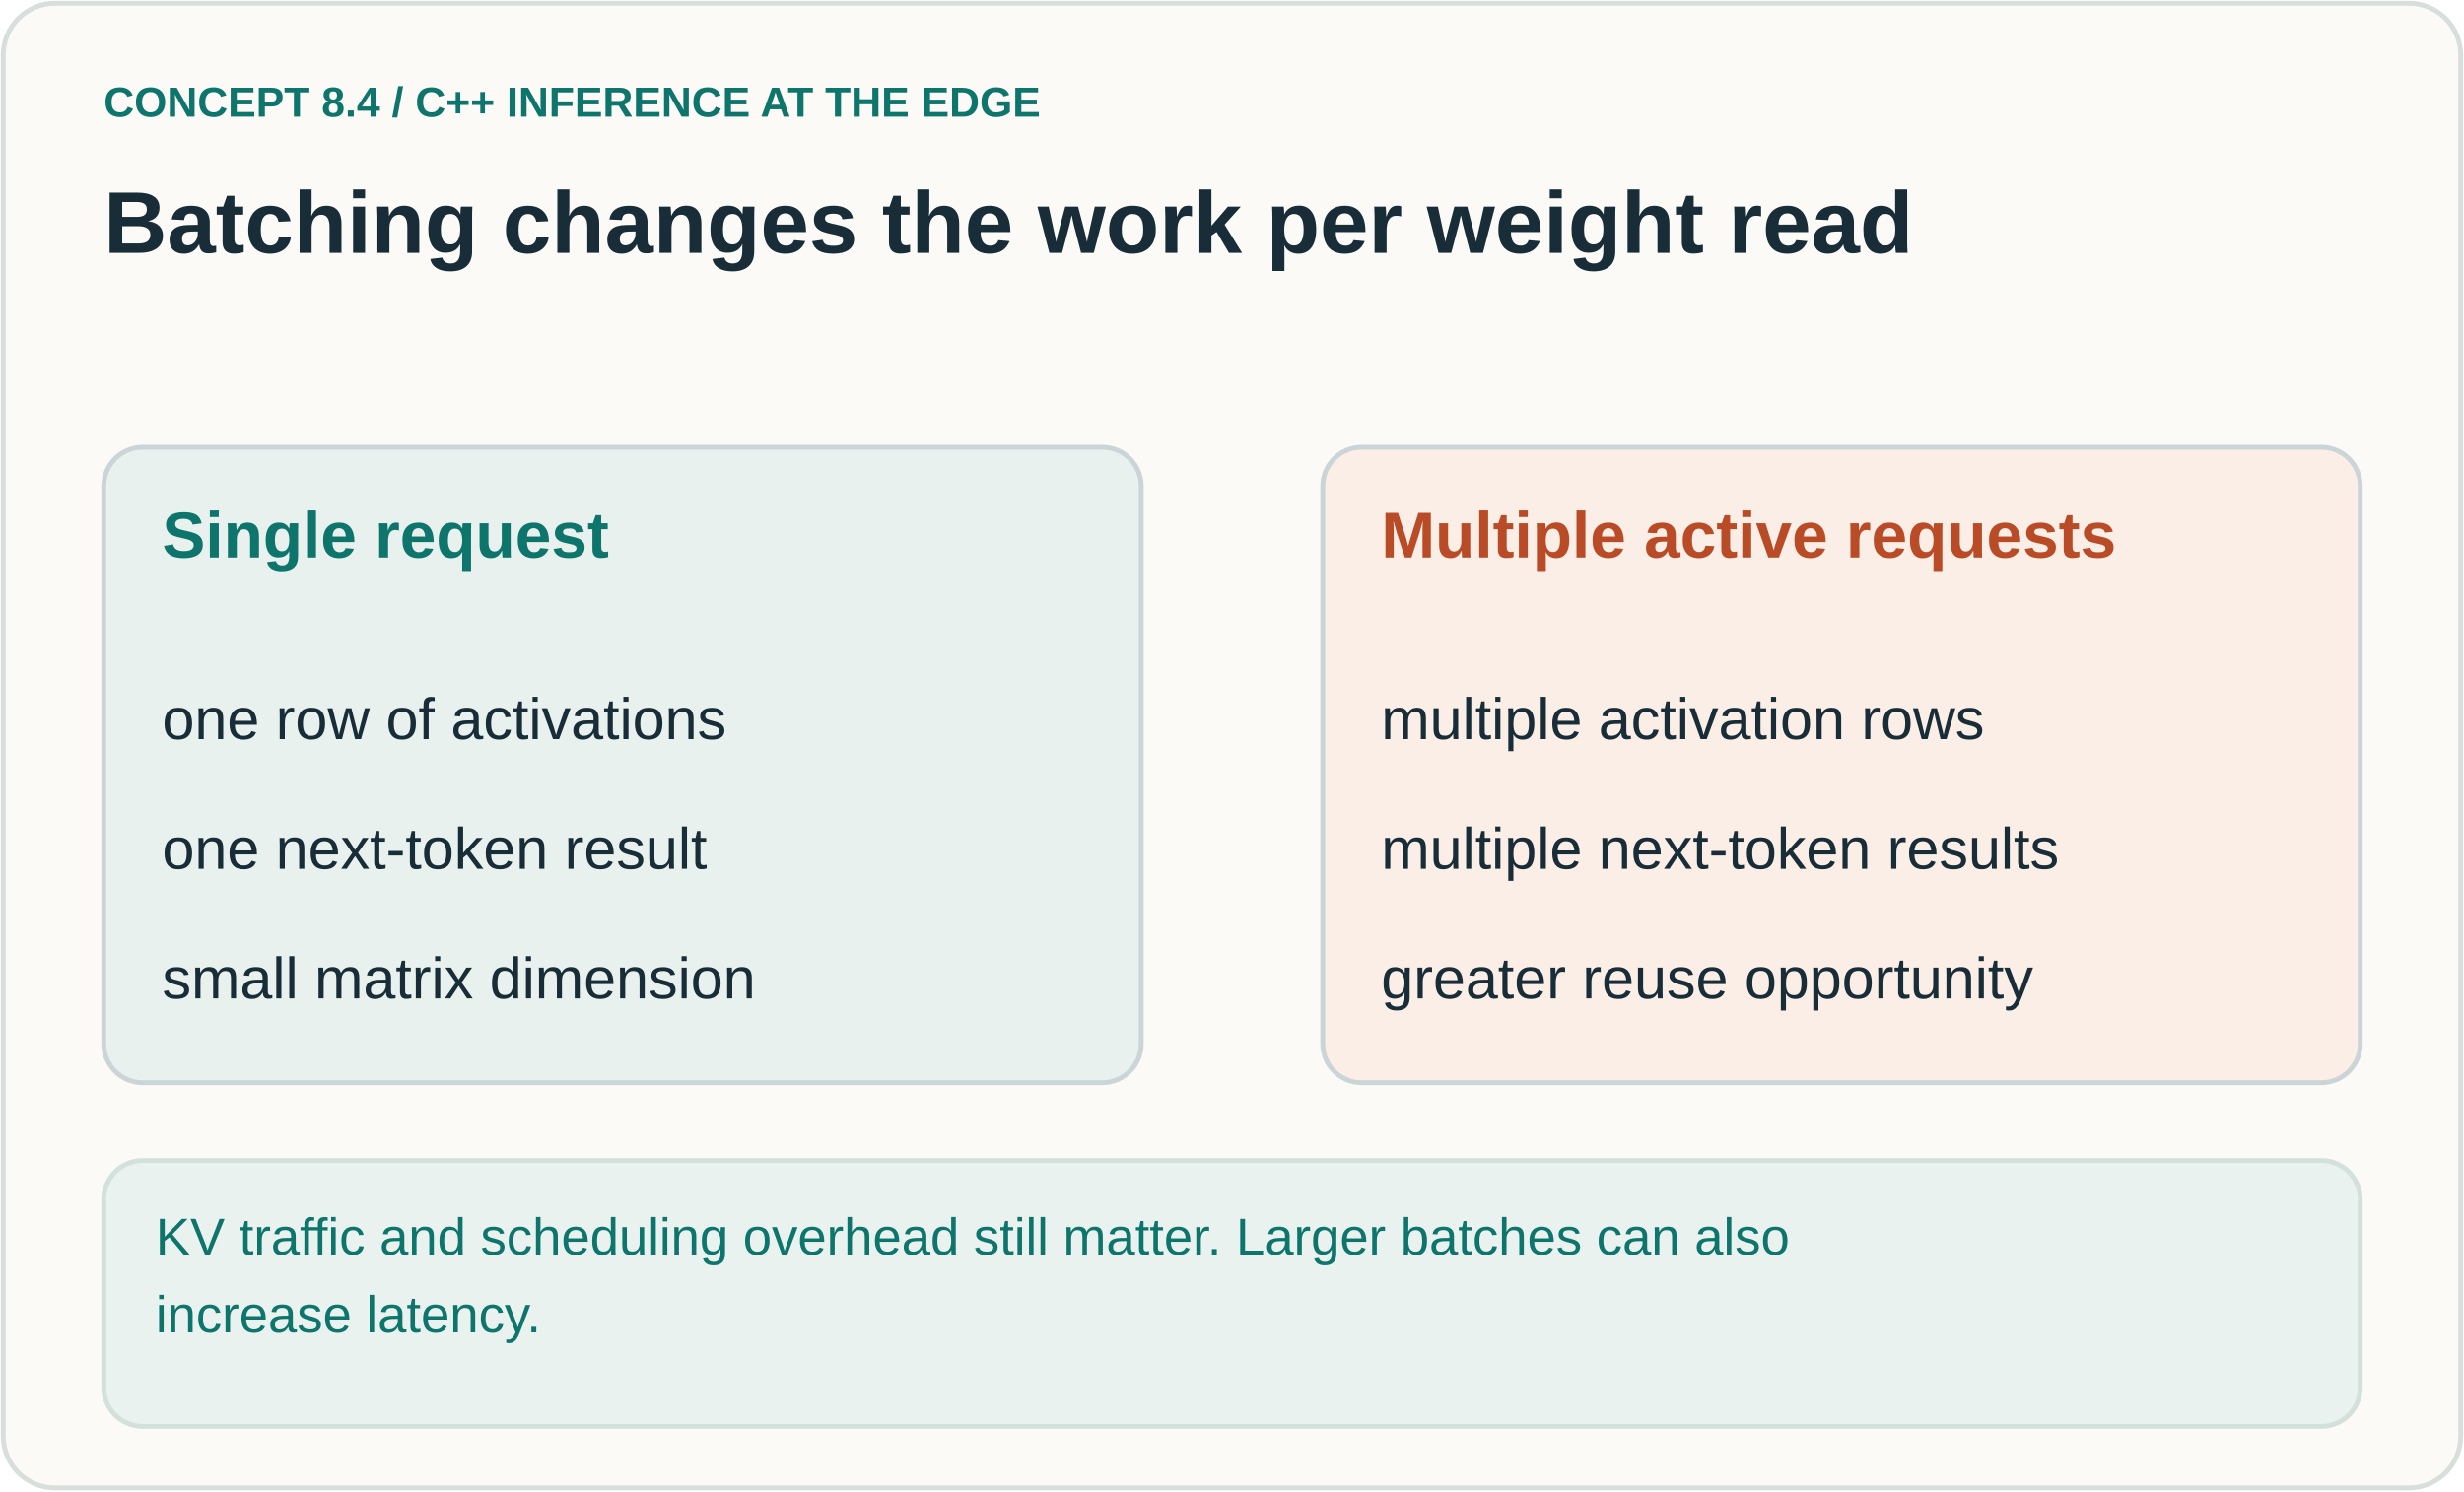
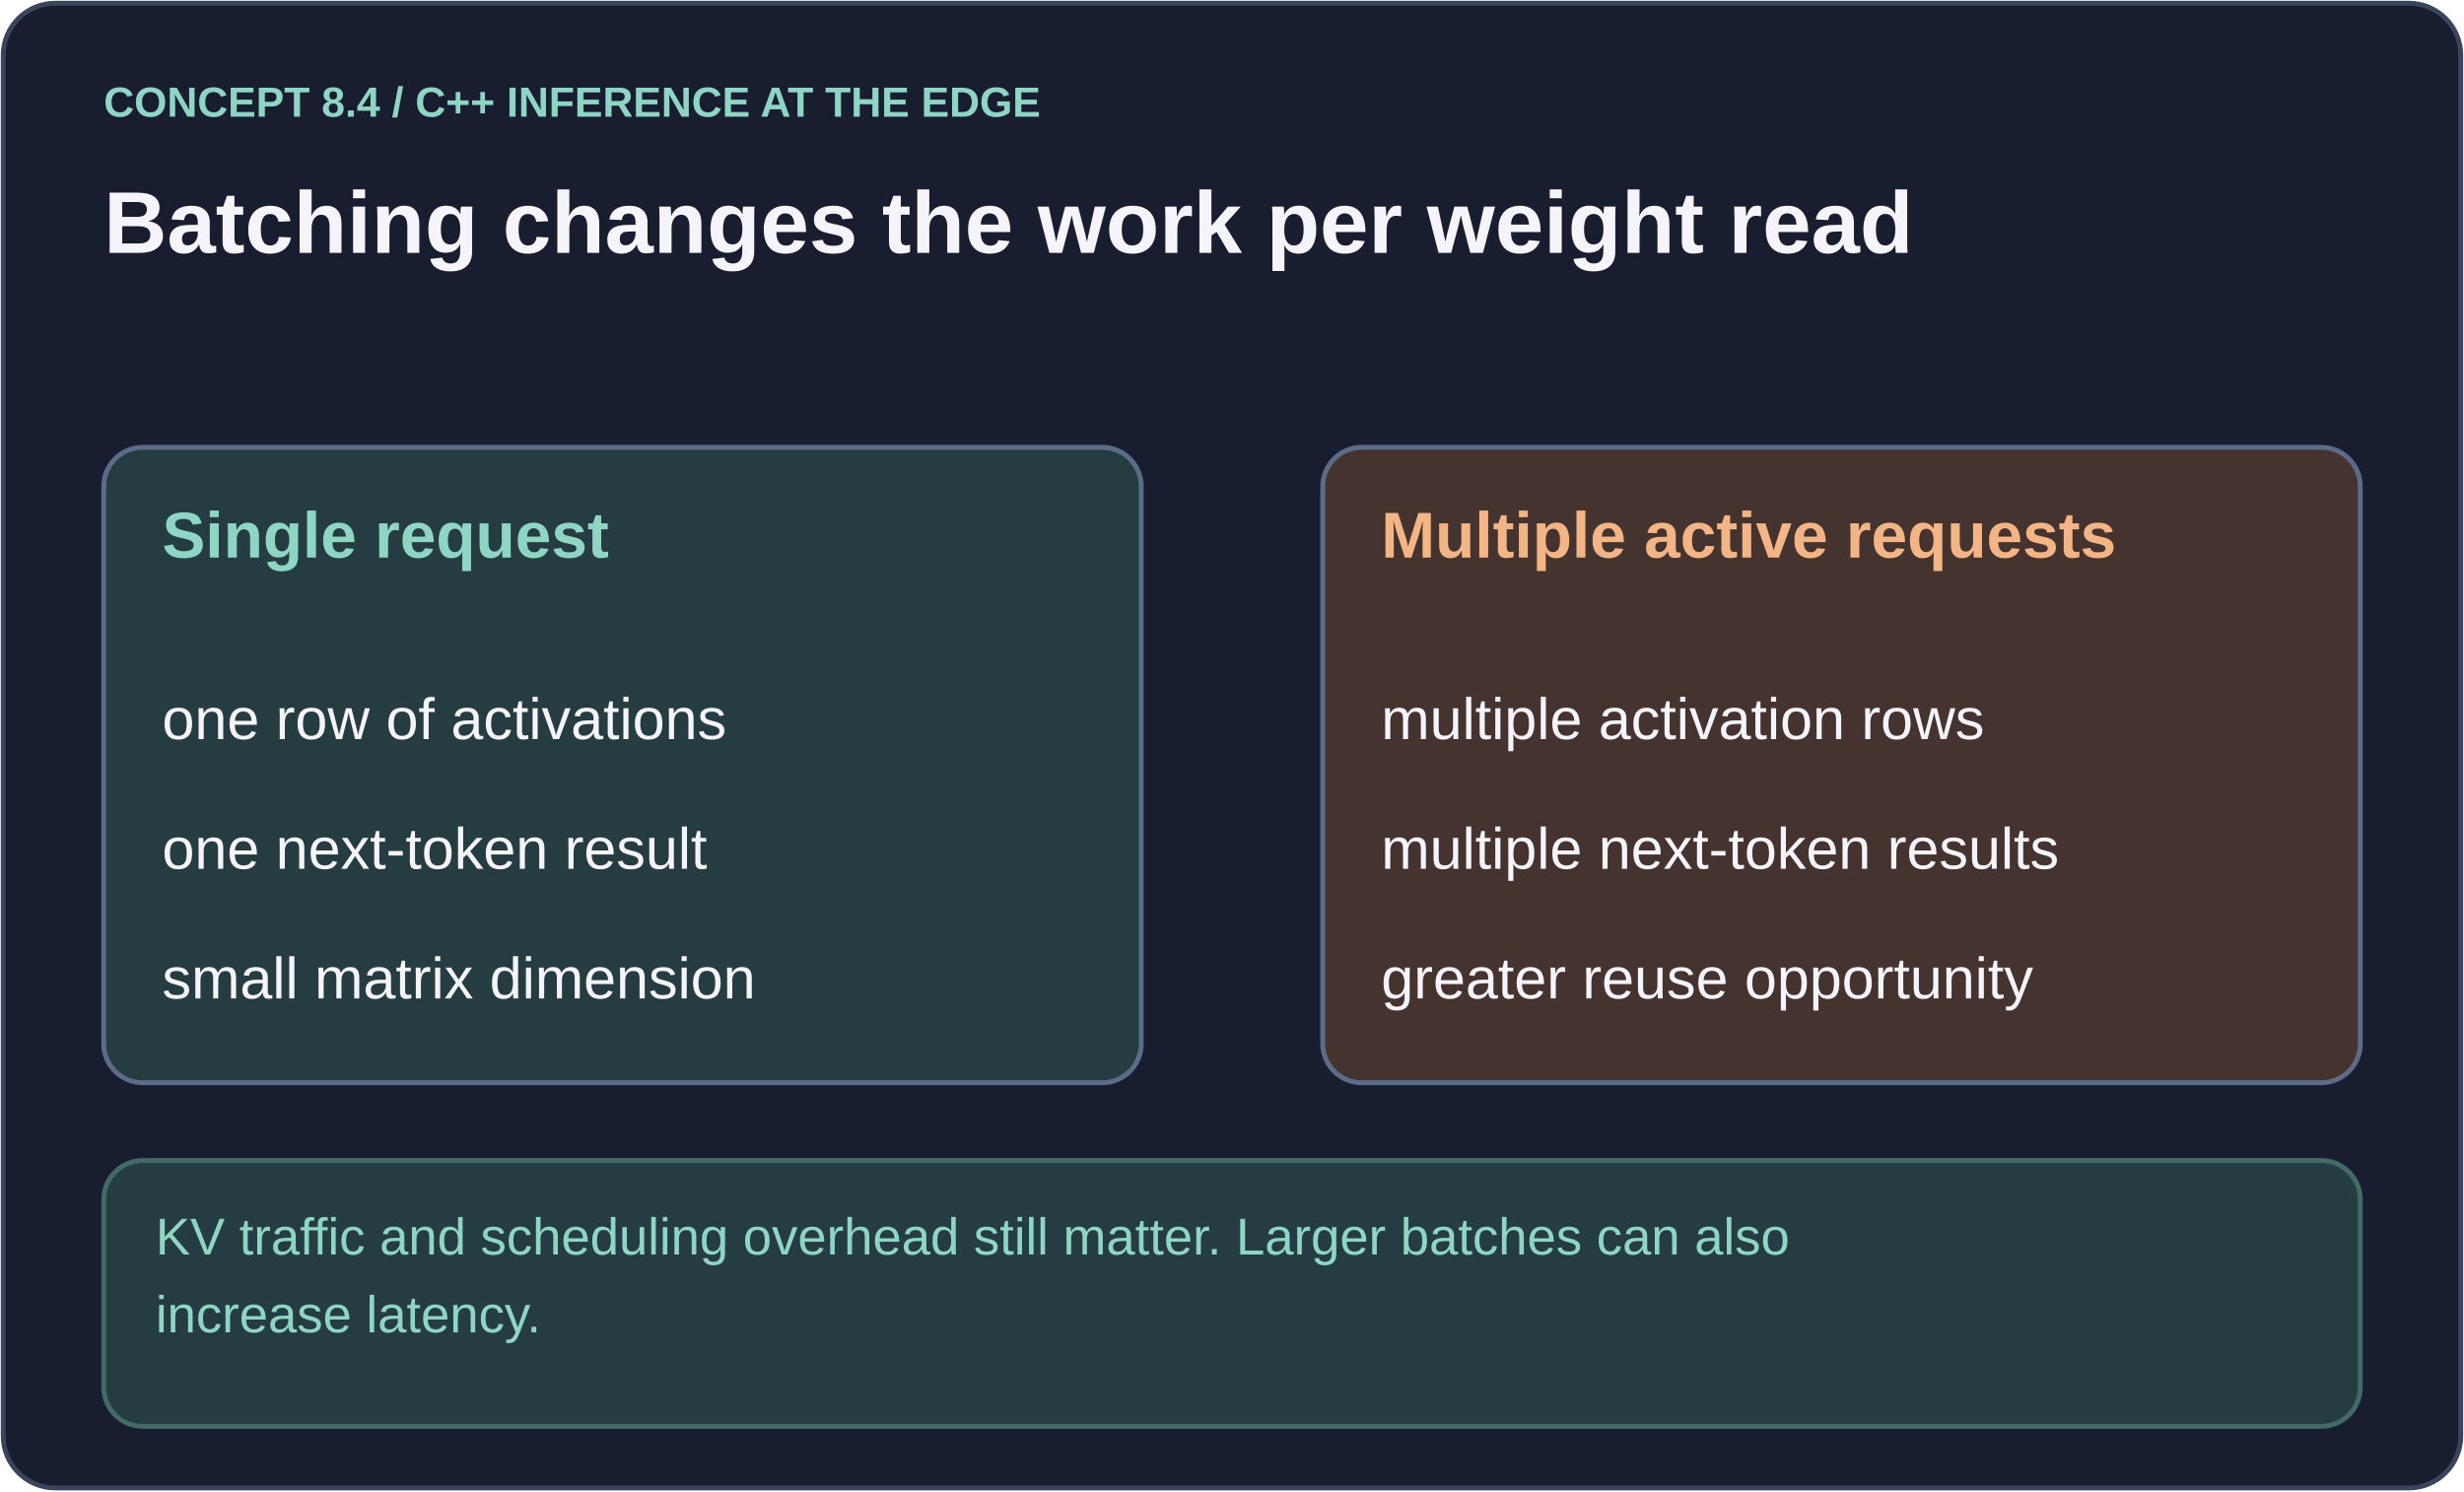
<svg xmlns="http://www.w3.org/2000/svg" width="760" height="460" viewBox="0 0 760 460" role="img" aria-labelledby="title desc">
  <defs>
    <marker id="arrow" viewBox="0 0 10 10" refX="9" refY="5" markerWidth="6" markerHeight="6" orient="auto-start-reverse">
      <path d="M0 0 L10 5 L0 10 Z" fill="#738993" />
    </marker>
  </defs>
  <g font-family="Arial, Helvetica, sans-serif">
-     <rect x="1" y="1" width="758" height="458" rx="16" fill="#fbfaf7" stroke="#d8dedb" stroke-width="1.5" />
-     <text x="32" y="36" font-size="13" fill="#0e756d" font-weight="700" text-anchor="start">CONCEPT 8.4  /  C++ INFERENCE AT THE EDGE</text>
-     <text x="32" y="78" font-size="27" fill="#182d38" font-weight="600" text-anchor="start">Batching changes the work per weight read</text>
-     <rect x="32" y="138" width="320" height="196" rx="12" fill="#e8f1ed" stroke="#cbd5d8" stroke-width="1.5" />
-     <text x="50" y="172" font-size="20" fill="#0e756d" font-weight="600" text-anchor="start">Single request</text>
-     <text x="50" y="228" font-size="18" fill="#182d38" font-weight="400" text-anchor="start">one row of activations</text>
-     <text x="50" y="268" font-size="18" fill="#182d38" font-weight="400" text-anchor="start">one next-token result</text>
-     <text x="50" y="308" font-size="18" fill="#182d38" font-weight="400" text-anchor="start">small matrix dimension</text>
-     <rect x="408" y="138" width="320" height="196" rx="12" fill="#faeee6" stroke="#cbd5d8" stroke-width="1.5" />
-     <text x="426" y="172" font-size="20" fill="#b94c27" font-weight="600" text-anchor="start">Multiple active requests</text>
-     <text x="426" y="228" font-size="18" fill="#182d38" font-weight="400" text-anchor="start">multiple activation rows</text>
-     <text x="426" y="268" font-size="18" fill="#182d38" font-weight="400" text-anchor="start">multiple next-token results</text>
-     <text x="426" y="308" font-size="18" fill="#182d38" font-weight="400" text-anchor="start">greater reuse opportunity</text>
-     <rect x="32" y="358" width="696" height="82" rx="12" fill="#eaf2ef" stroke="#d2e1db" stroke-width="1.5" />
-     <text x="48" y="387" font-size="16" fill="#0e756d" font-weight="400" text-anchor="start">KV traffic and scheduling overhead still matter. Larger batches can also</text>
-     <text x="48" y="411" font-size="16" fill="#0e756d" font-weight="400" text-anchor="start">increase latency.</text>
+     <rect x="1" y="1" width="758" height="458" rx="16" fill="#181e30" stroke="#3a455c" stroke-width="1.5" />
+     <text x="32" y="36" font-size="13" fill="#8ed5c4" font-weight="700" text-anchor="start">CONCEPT 8.4  /  C++ INFERENCE AT THE EDGE</text>
+     <text x="32" y="78" font-size="27" fill="#f5f4fa" font-weight="600" text-anchor="start">Batching changes the work per weight read</text>
+     <rect x="32" y="138" width="320" height="196" rx="12" fill="#253d40" stroke="#5c6c88" stroke-width="1.5" />
+     <text x="50" y="172" font-size="20" fill="#8ed5c4" font-weight="600" text-anchor="start">Single request</text>
+     <text x="50" y="228" font-size="18" fill="#f5f4fa" font-weight="400" text-anchor="start">one row of activations</text>
+     <text x="50" y="268" font-size="18" fill="#f5f4fa" font-weight="400" text-anchor="start">one next-token result</text>
+     <text x="50" y="308" font-size="18" fill="#f5f4fa" font-weight="400" text-anchor="start">small matrix dimension</text>
+     <rect x="408" y="138" width="320" height="196" rx="12" fill="#44332e" stroke="#5c6c88" stroke-width="1.5" />
+     <text x="426" y="172" font-size="20" fill="#f3b486" font-weight="600" text-anchor="start">Multiple active requests</text>
+     <text x="426" y="228" font-size="18" fill="#f5f4fa" font-weight="400" text-anchor="start">multiple activation rows</text>
+     <text x="426" y="268" font-size="18" fill="#f5f4fa" font-weight="400" text-anchor="start">multiple next-token results</text>
+     <text x="426" y="308" font-size="18" fill="#f5f4fa" font-weight="400" text-anchor="start">greater reuse opportunity</text>
+     <rect x="32" y="358" width="696" height="82" rx="12" fill="#253d40" stroke="#426b66" stroke-width="1.5" />
+     <text x="48" y="387" font-size="16" fill="#8ed5c4" font-weight="400" text-anchor="start">KV traffic and scheduling overhead still matter. Larger batches can also</text>
+     <text x="48" y="411" font-size="16" fill="#8ed5c4" font-weight="400" text-anchor="start">increase latency.</text>
  </g>
</svg>
